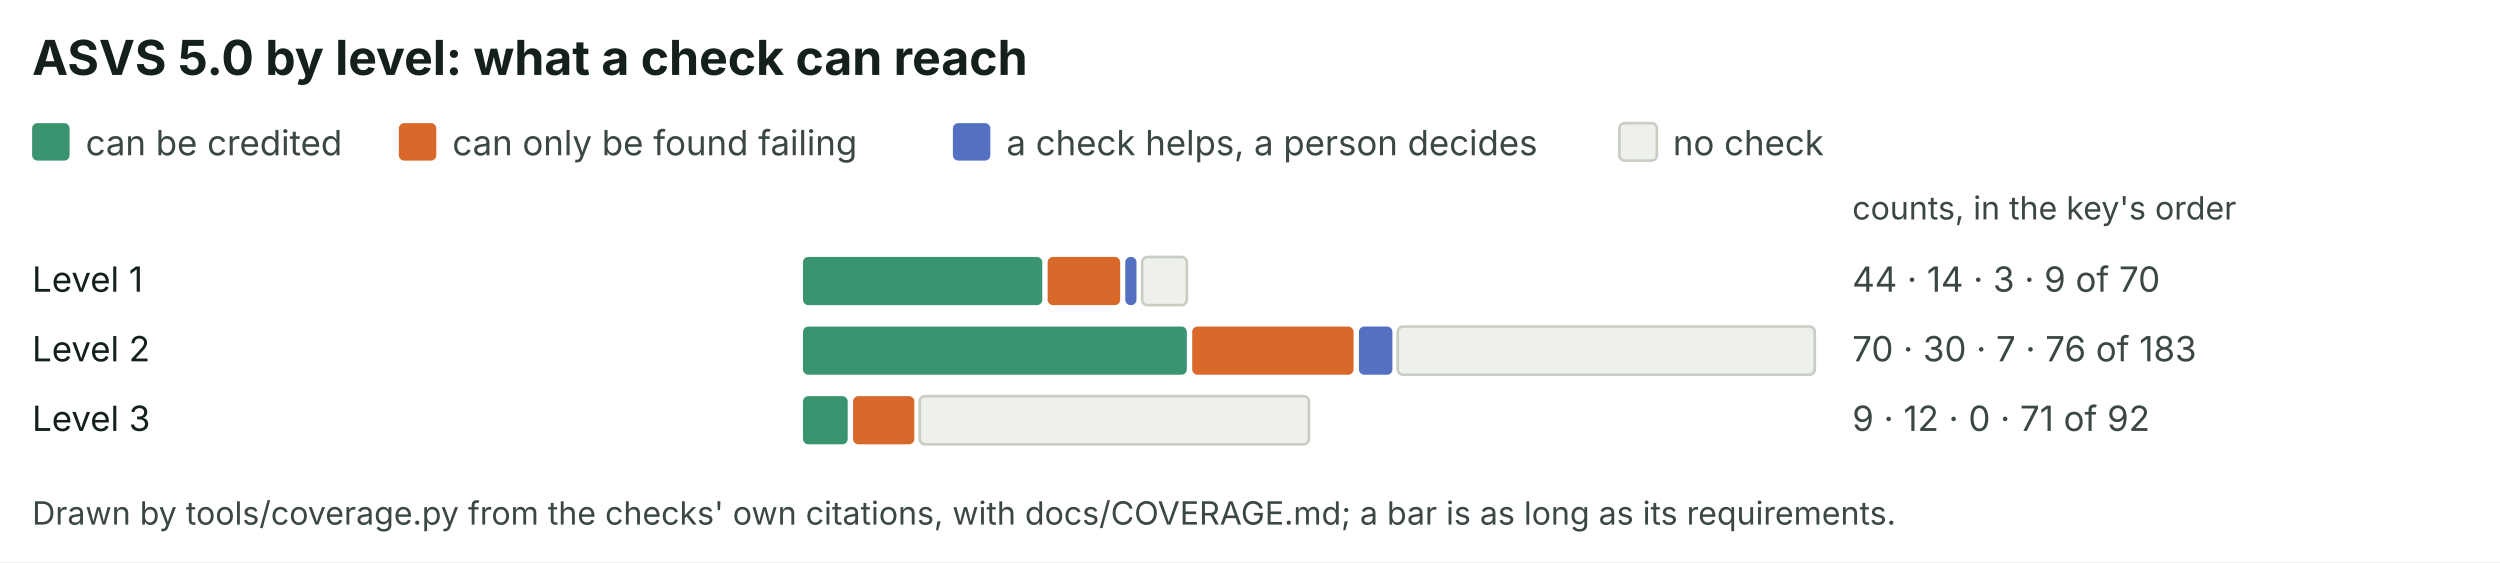
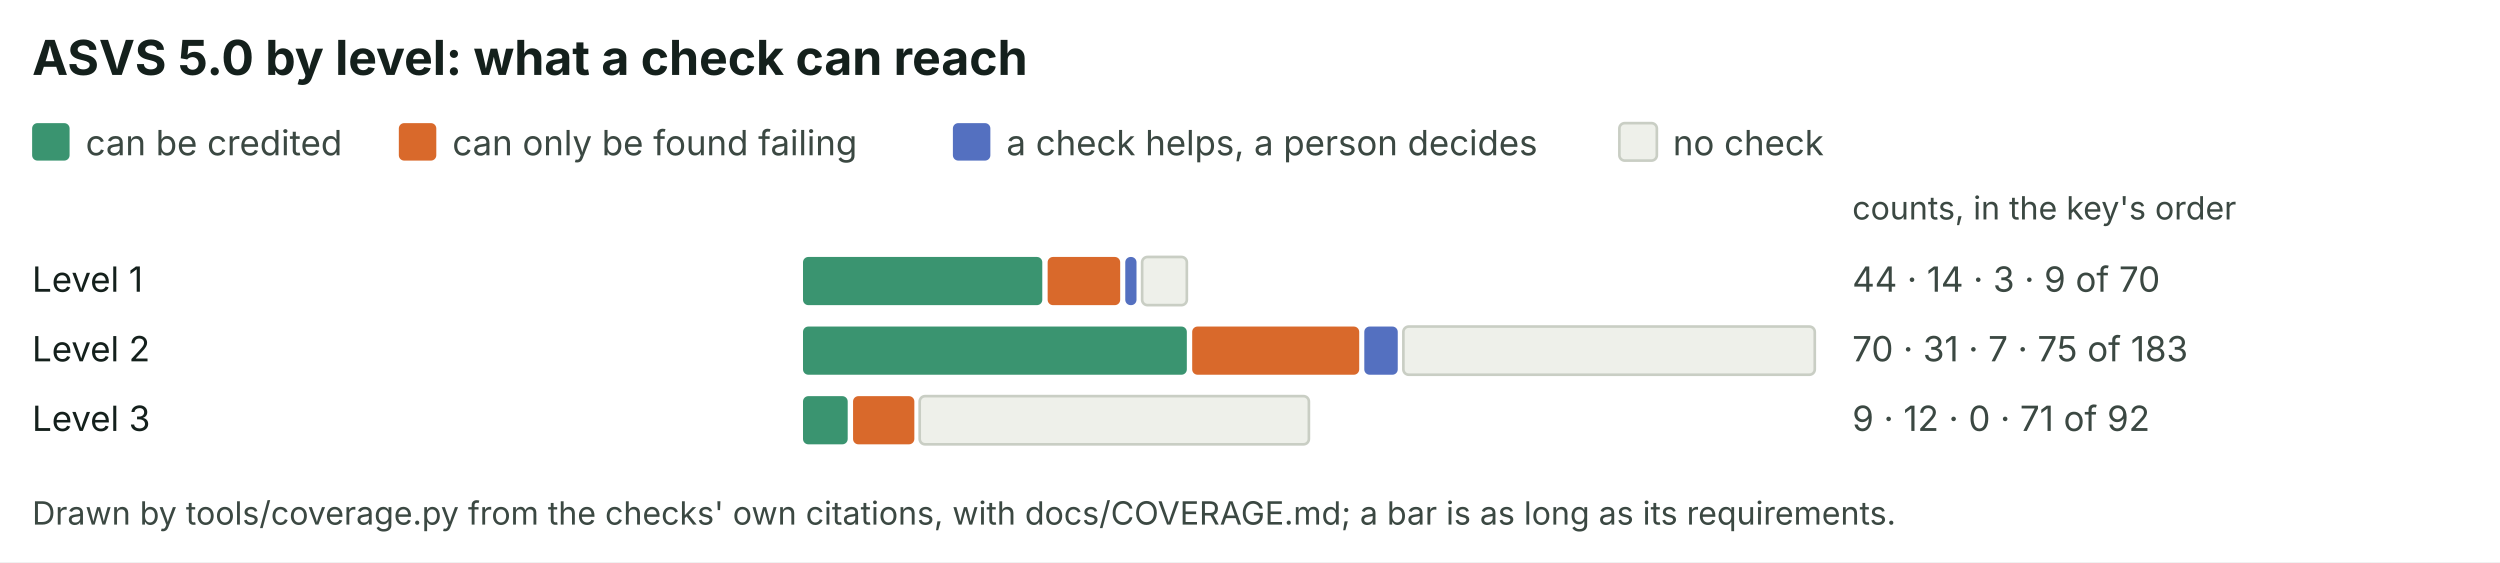
<svg xmlns="http://www.w3.org/2000/svg" viewBox="0 0 934 210" width="934" height="210" role="img" aria-labelledby="t d" font-family="Atkinson Hyperlegible, -apple-system, Segoe UI, sans-serif">
  <style>.bg{fill:#FFFFFF}.ink{fill:#14201C}.soft{fill:#3B4842}.none{fill:#EEF0EA;stroke:#C9CEC4}@media (prefers-color-scheme: dark){.bg{fill:#14201C}.ink{fill:#F3F4EF}.soft{fill:#C9CEC4}.none{fill:#182A23;stroke:#3B4842}}</style>
  <rect class="bg" width="934" height="210" />
  <text class="ink" x="12" y="28" font-size="18" font-weight="700">ASVS 5.0 by level: what a check can reach</text>
  <rect fill="#3A9470" x="12" y="46" width="14" height="14" rx="2" />
  <text class="soft" x="32" y="58" font-size="13">can be credited</text>
  <rect fill="#D9692B" x="149" y="46" width="14" height="14" rx="2" />
  <text class="soft" x="169" y="58" font-size="13">can only be found failing</text>
  <rect fill="#5470C0" x="356" y="46" width="14" height="14" rx="2" />
  <text class="soft" x="376" y="58" font-size="13">a check helps, a person decides</text>
  <rect class="none" x="605" y="46" width="14" height="14" rx="2" />
  <text class="soft" x="625" y="58" font-size="13">no check</text>
  <text class="soft" x="692" y="82" font-size="12">counts, in the key's order</text>
  <text class="ink" x="12" y="109" font-size="13">Level 1</text>
  <rect fill="#3A9470" x="300.0" y="96" width="89.4" height="18" rx="2" />
  <rect fill="#D9692B" x="391.4" y="96" width="27.1" height="18" rx="2" />
  <rect fill="#5470C0" x="420.4" y="96" width="4.2" height="18" rx="2" />
  <rect class="none" x="426.7" y="96" width="16.7" height="18" rx="2" />
  <text class="soft" x="692" y="109" font-size="13">44 · 14 · 3 · 9  of 70</text>
  <text class="ink" x="12" y="135" font-size="13">Level 2</text>
  <rect fill="#3A9470" x="300.0" y="122" width="143.4" height="18" rx="2" />
-   <rect fill="#D9692B" x="445.4" y="122" width="60.3" height="18" rx="2" />
-   <rect fill="#5470C0" x="507.7" y="122" width="12.5" height="18" rx="2" />
-   <rect class="none" x="522.2" y="122" width="155.8" height="18" rx="2" />
-   <text class="soft" x="692" y="135" font-size="13">70 · 30 · 7 · 76  of 183</text>
+   <rect fill="#D9692B" x="445.4" y="122" width="62.4" height="18" rx="2" />
+   <rect fill="#5470C0" x="509.7" y="122" width="12.5" height="18" rx="2" />
+   <rect class="none" x="524.3" y="122" width="153.7" height="18" rx="2" />
+   <text class="soft" x="692" y="135" font-size="13">70 · 31 · 7 · 75  of 183</text>
  <text class="ink" x="12" y="161" font-size="13">Level 3</text>
  <rect fill="#3A9470" x="300.0" y="148" width="16.7" height="18" rx="2" />
  <rect fill="#D9692B" x="318.7" y="148" width="22.9" height="18" rx="2" />
  <rect class="none" x="343.6" y="148" width="145.4" height="18" rx="2" />
  <text class="soft" x="692" y="161" font-size="13">9 · 12 · 0 · 71  of 92</text>
  <text class="soft" x="12" y="196" font-size="12">Drawn by tools/coverage.py from the checks' own citations, with docs/COVERAGE.md; a bar is as long as its requirements.</text>
</svg>
